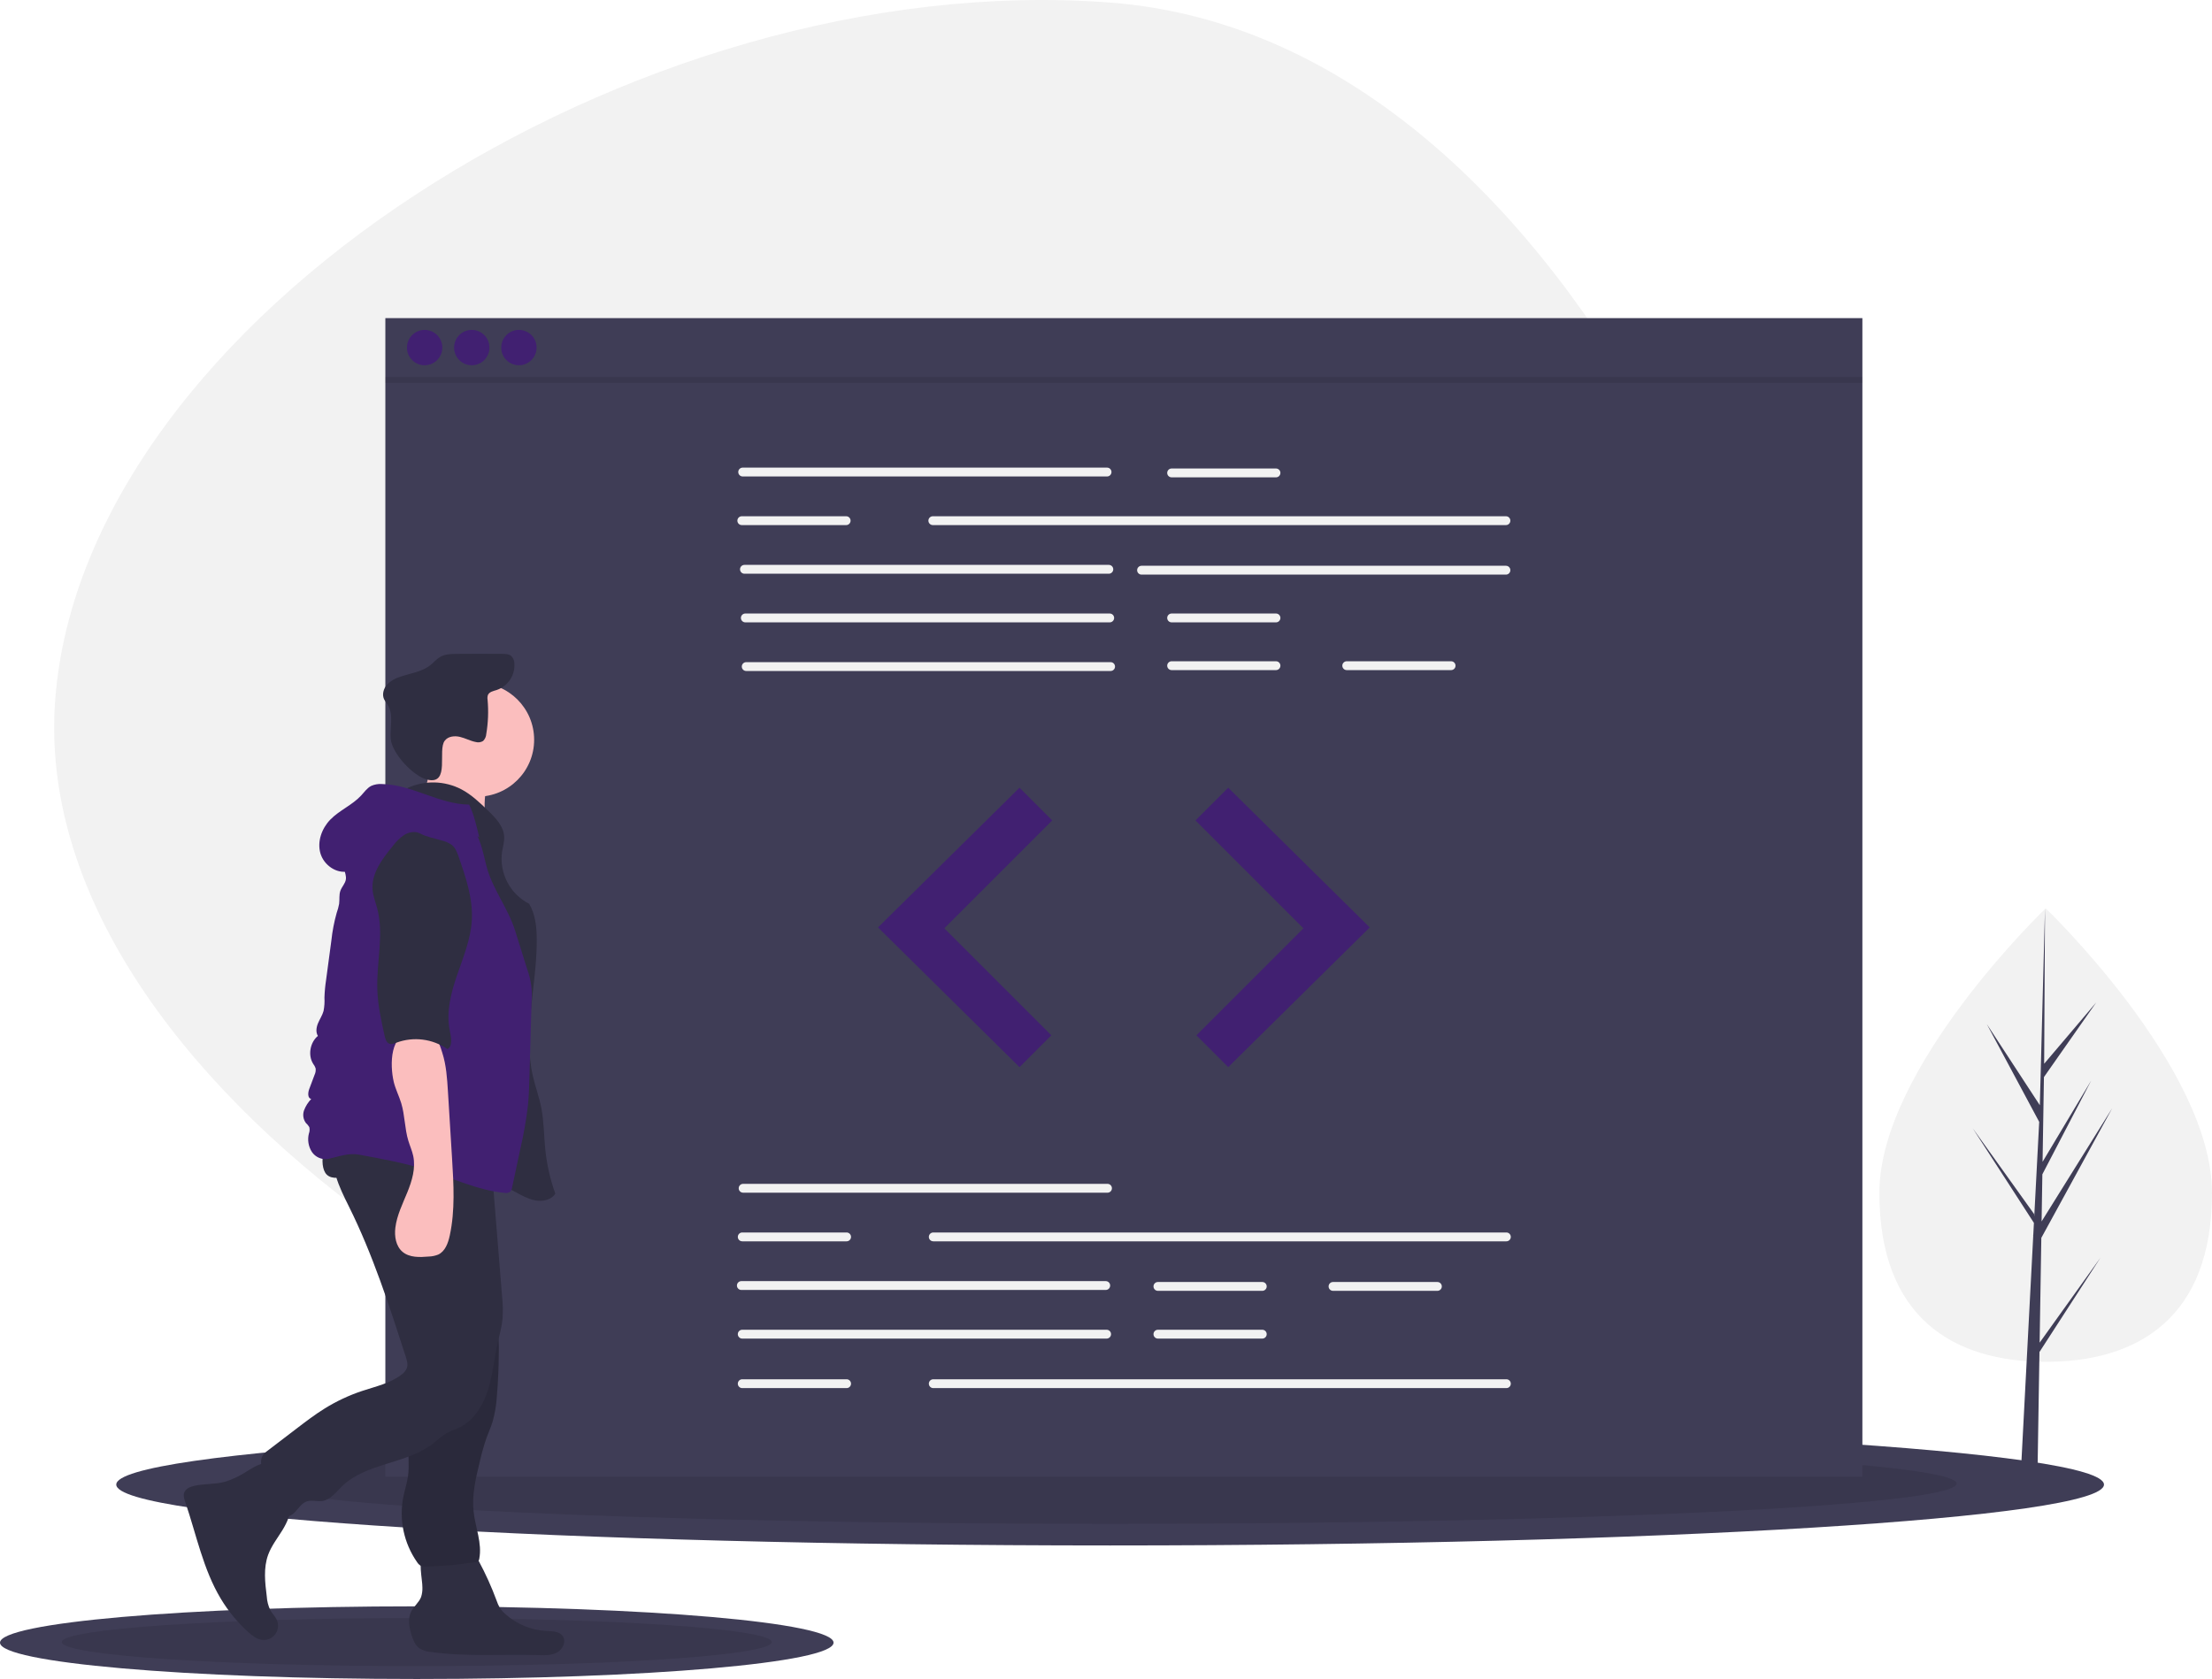
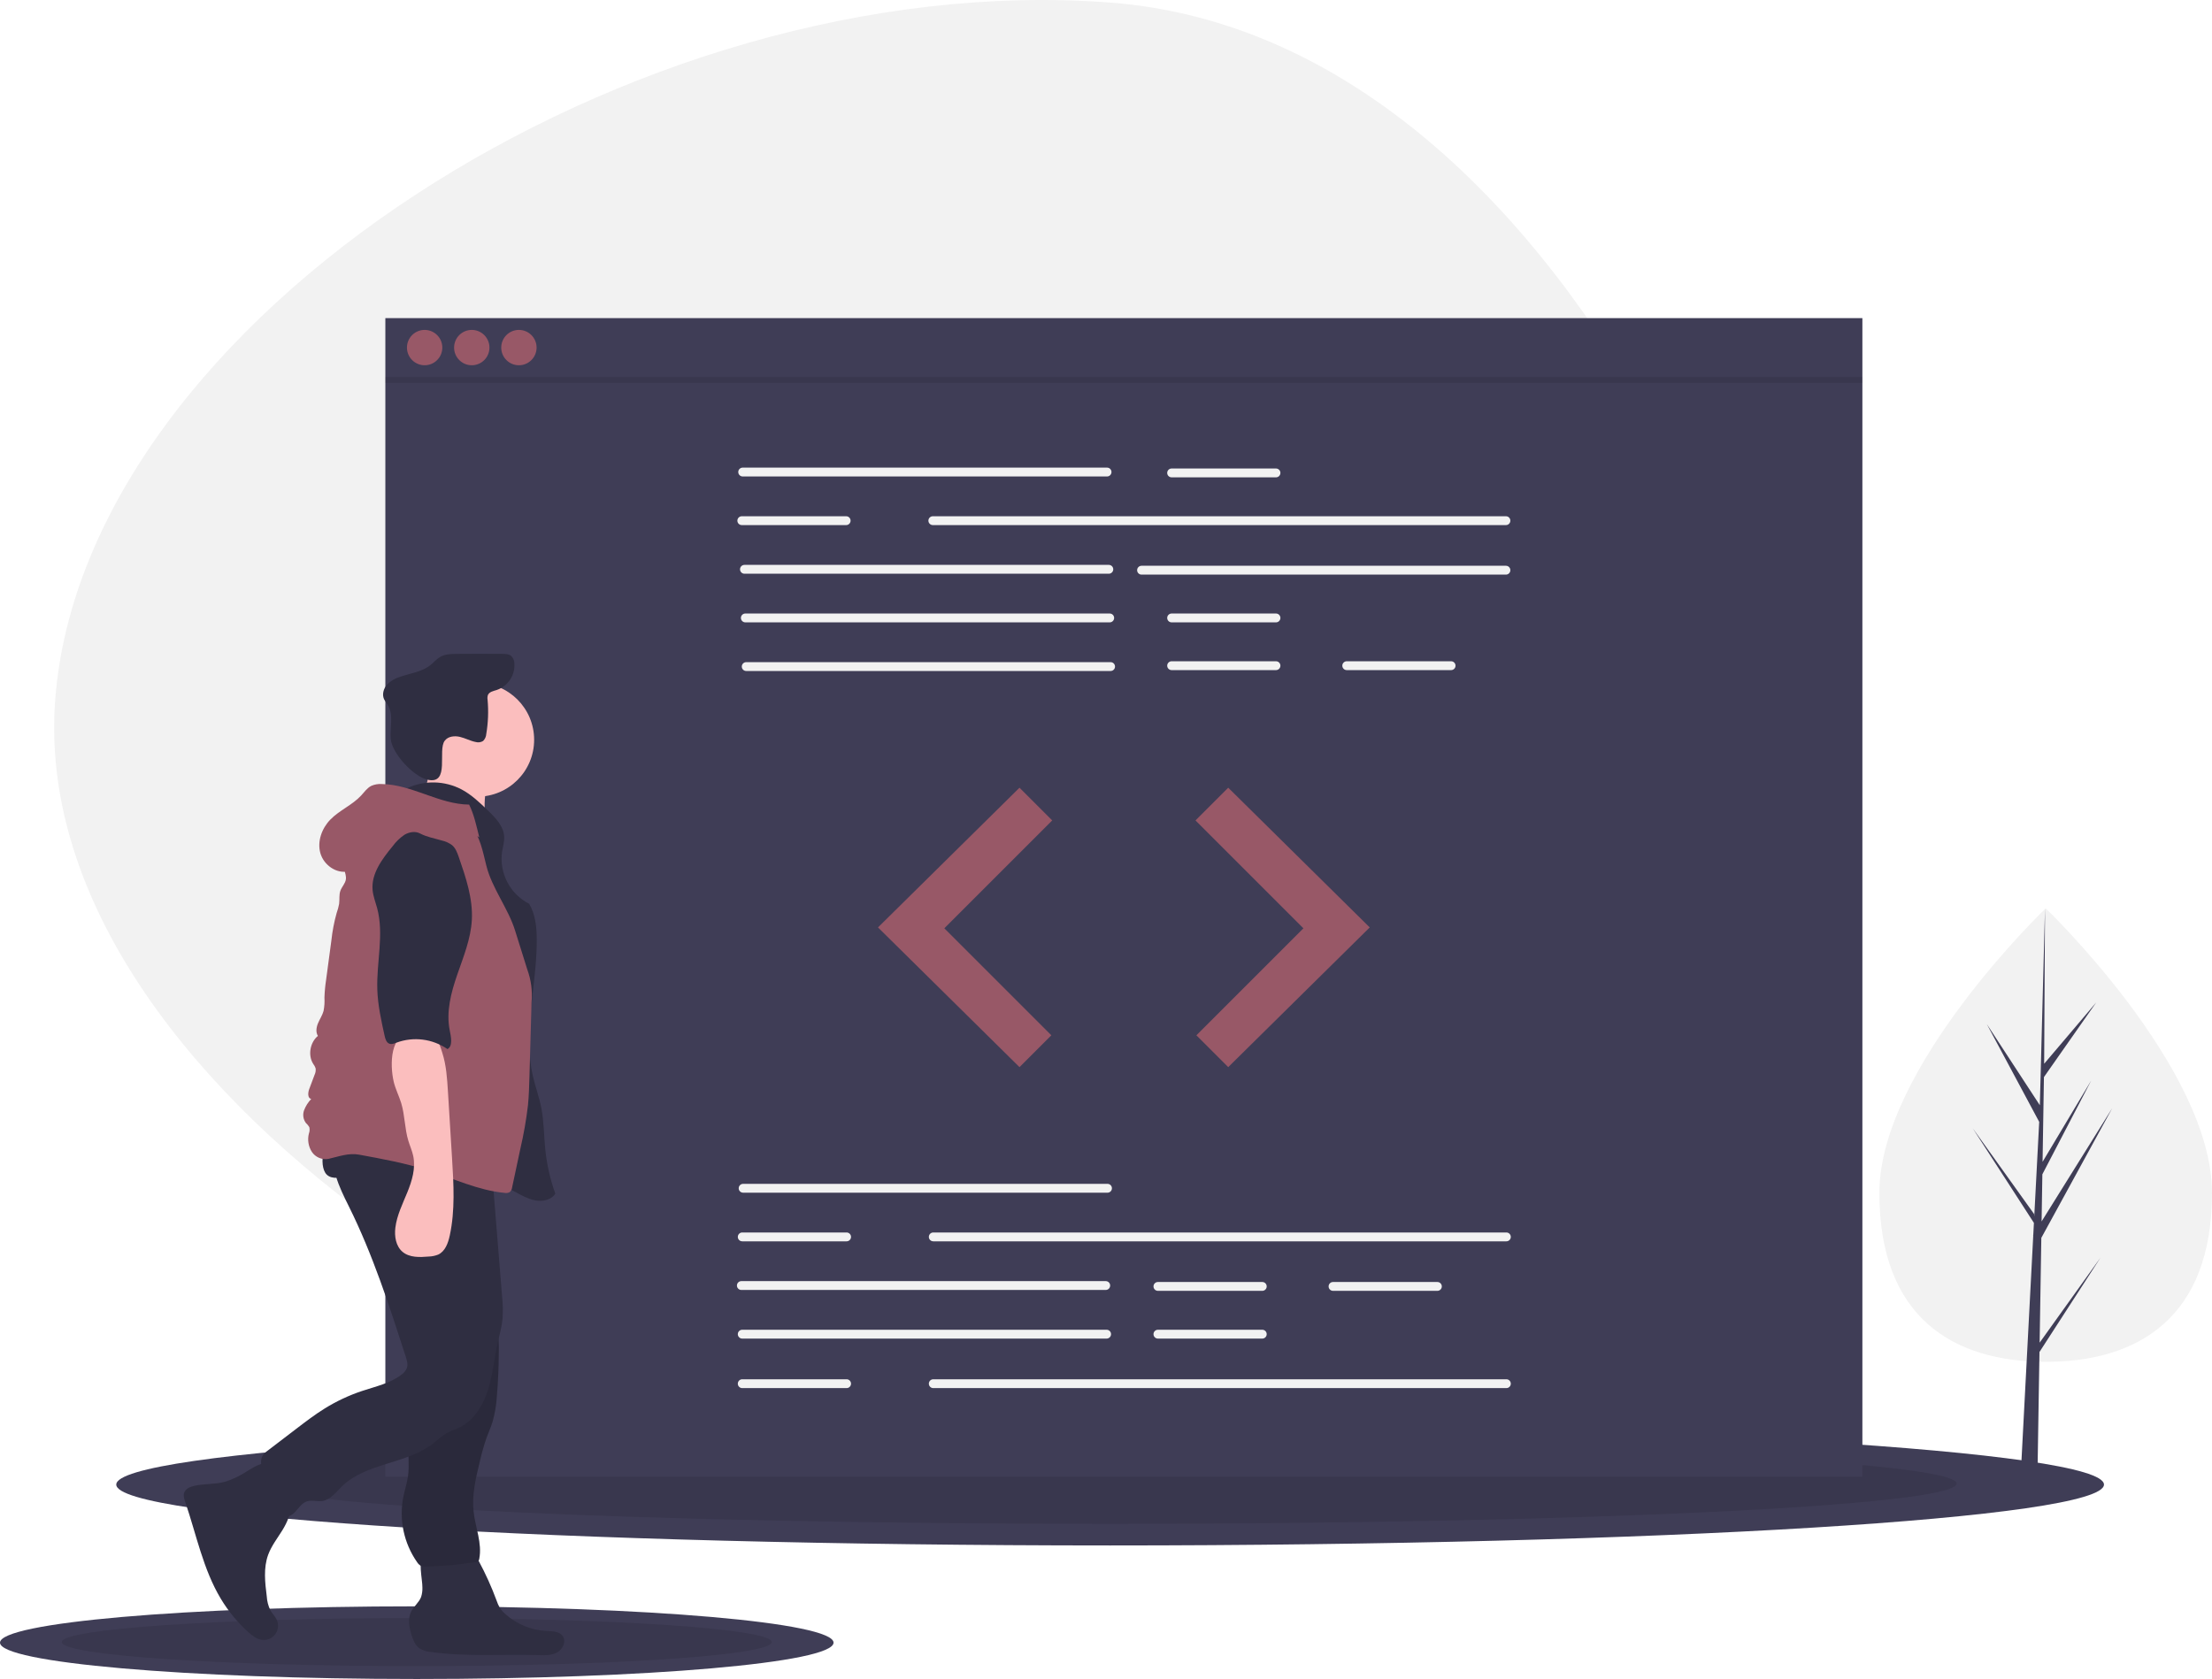
<svg xmlns="http://www.w3.org/2000/svg" id="a594ac37-6d44-4297-8862-1cbd9c01c0b7" data-name="Layer 1" width="1126.194" height="855" viewBox="0 0 1126.194 855">
  <path d="M581.768,778.438C339.369,759.991,50.297,572.172,65.014,378.781S359.7,5.358,602.099,23.805,984.031,403.667,969.314,597.058,824.166,796.885,581.768,778.438Z" transform="translate(-36.90323 -22.5)" fill="#f2f2f2" />
  <ellipse cx="565.194" cy="756" rx="506" ry="31" fill="#3f3d56" />
  <ellipse cx="565.194" cy="755.5" rx="431" ry="20.5" opacity="0.1" />
  <ellipse cx="212.194" cy="836.5" rx="212.194" ry="18.5" fill="#3f3d56" />
  <ellipse cx="212.194" cy="836.202" rx="180.742" ry="12.234" opacity="0.1" />
  <rect x="196.194" y="162" width="752" height="590" fill="#3f3d56" />
  <path d="M600.541,265.129H415.024a2.251,2.251,0,1,1,0-4.503H600.541a2.251,2.251,0,0,1,0,4.503Z" transform="translate(-36.90323 -22.5)" fill="#f2f2f2" />
  <path d="M803.62,289.895H511.835a2.251,2.251,0,0,1,0-4.503H803.62a2.251,2.251,0,1,1,0,4.503Z" transform="translate(-36.90323 -22.5)" fill="#f2f2f2" />
  <path d="M601.442,314.661H415.924a2.251,2.251,0,1,1,0-4.503H601.442a2.251,2.251,0,1,1,0,4.503Z" transform="translate(-36.90323 -22.5)" fill="#f2f2f2" />
  <path d="M803.62,315.111H618.102a2.251,2.251,0,0,1,0-4.503H803.62a2.251,2.251,0,1,1,0,4.503Z" transform="translate(-36.90323 -22.5)" fill="#f2f2f2" />
  <path d="M601.892,339.426H416.374a2.251,2.251,0,0,1,0-4.503H601.892a2.251,2.251,0,1,1,0,4.503Z" transform="translate(-36.90323 -22.5)" fill="#f2f2f2" />
  <path d="M602.342,364.192H416.825a2.251,2.251,0,0,1,0-4.503H602.342a2.251,2.251,0,1,1,0,4.503Z" transform="translate(-36.90323 -22.5)" fill="#f2f2f2" />
  <path d="M686.546,265.579H633.412a2.251,2.251,0,0,1,0-4.503h53.134a2.251,2.251,0,1,1,0,4.503Z" transform="translate(-36.90323 -22.5)" fill="#f2f2f2" />
  <path d="M686.546,339.426H633.412a2.251,2.251,0,0,1,0-4.503h53.134a2.251,2.251,0,1,1,0,4.503Z" transform="translate(-36.90323 -22.5)" fill="#f2f2f2" />
  <path d="M686.546,363.742H633.412a2.251,2.251,0,1,1,0-4.503h53.134a2.251,2.251,0,1,1,0,4.503Z" transform="translate(-36.90323 -22.5)" fill="#f2f2f2" />
  <path d="M775.702,363.742H722.569a2.251,2.251,0,0,1,0-4.503h53.134a2.251,2.251,0,1,1,0,4.503Z" transform="translate(-36.90323 -22.5)" fill="#f2f2f2" />
  <path d="M467.707,289.895H414.573a2.251,2.251,0,0,1,0-4.503h53.134a2.251,2.251,0,0,1,0,4.503Z" transform="translate(-36.90323 -22.5)" fill="#f2f2f2" />
  <path d="M600.766,629.861H415.249a2.251,2.251,0,0,1,0-4.503H600.766a2.251,2.251,0,0,1,0,4.503Z" transform="translate(-36.90323 -22.5)" fill="#f2f2f2" />
  <path d="M599.866,679.392H414.348a2.251,2.251,0,1,1,0-4.503H599.866a2.251,2.251,0,0,1,0,4.503Z" transform="translate(-36.90323 -22.5)" fill="#f2f2f2" />
  <path d="M600.316,704.158H414.798a2.251,2.251,0,1,1,0-4.503H600.316a2.251,2.251,0,1,1,0,4.503Z" transform="translate(-36.90323 -22.5)" fill="#f2f2f2" />
  <path d="M679.566,679.842H626.433a2.251,2.251,0,0,1,0-4.503h53.134a2.251,2.251,0,0,1,0,4.503Z" transform="translate(-36.90323 -22.5)" fill="#f2f2f2" />
  <path d="M679.566,704.158H626.433a2.251,2.251,0,0,1,0-4.503h53.134a2.251,2.251,0,1,1,0,4.503Z" transform="translate(-36.90323 -22.5)" fill="#f2f2f2" />
  <path d="M768.723,679.842H715.589a2.251,2.251,0,1,1,0-4.503h53.134a2.251,2.251,0,0,1,0,4.503Z" transform="translate(-36.90323 -22.5)" fill="#f2f2f2" />
  <path d="M803.845,654.626H512.06a2.251,2.251,0,0,1,0-4.503H803.845a2.251,2.251,0,0,1,0,4.503Z" transform="translate(-36.90323 -22.5)" fill="#f2f2f2" />
  <path d="M467.932,654.626H414.798a2.251,2.251,0,0,1,0-4.503H467.932a2.251,2.251,0,0,1,0,4.503Z" transform="translate(-36.90323 -22.5)" fill="#f2f2f2" />
  <path d="M803.845,729.374H512.06a2.251,2.251,0,1,1,0-4.503H803.845a2.251,2.251,0,0,1,0,4.503Z" transform="translate(-36.90323 -22.5)" fill="#f2f2f2" />
  <path d="M467.932,729.374H414.798a2.251,2.251,0,1,1,0-4.503H467.932a2.251,2.251,0,1,1,0,4.503Z" transform="translate(-36.90323 -22.5)" fill="#f2f2f2" />
-   <polygon points="519.06 401.13 447.014 472.275 519.06 543.42 535.27 527.21 480.786 472.725 535.72 417.79 519.06 401.13" fill="#412071" />
-   <polygon points="625.327 401.13 697.373 472.275 625.327 543.42 609.117 527.21 663.602 472.725 608.667 417.79 625.327 401.13" fill="#412071" />
-   <circle cx="216.194" cy="177" r="9" fill="#412071" />
-   <circle cx="240.194" cy="177" r="9" fill="#412071" />
-   <circle cx="264.194" cy="177" r="9" fill="#412071" />
+   <polygon points="519.06 401.13 447.014 472.275 519.06 543.42 535.27 527.21 480.786 472.725 535.72 417.79 519.06 401.13" fill="#985867" />
+   <polygon points="625.327 401.13 697.373 472.275 625.327 543.42 609.117 527.21 663.602 472.725 608.667 417.79 625.327 401.13" fill="#985867" />
+   <circle cx="216.194" cy="177" r="9" fill="#985867" />
+   <circle cx="240.194" cy="177" r="9" fill="#985867" />
+   <circle cx="264.194" cy="177" r="9" fill="#985867" />
  <rect x="196.194" y="192" width="752" height="3" opacity="0.1" />
  <path d="M1163.097,629.954c0,63.771-37.911,86.038-84.676,86.038s-84.676-22.266-84.676-86.038,84.676-144.898,84.676-144.898S1163.097,566.182,1163.097,629.954Z" transform="translate(-36.90323 -22.5)" fill="#f2f2f2" />
  <polygon points="1038.433 683.736 1039.3 630.365 1075.391 564.338 1039.436 621.993 1039.826 597.995 1064.699 550.226 1039.929 591.645 1039.929 591.645 1040.63 548.484 1067.265 510.453 1040.74 541.697 1041.178 462.556 1038.425 567.325 1038.651 563.003 1011.571 521.552 1038.217 571.3 1035.694 619.503 1035.619 618.223 1004.4 574.602 1035.524 622.743 1035.209 628.771 1035.152 628.862 1035.178 629.357 1028.776 751.653 1037.329 751.653 1038.355 688.485 1069.404 640.461 1038.433 683.736" fill="#3f3d56" />
  <path d="M159.525,773.591a43.126,43.126,0,0,1-8.178,3.503c-5.079,1.387-10.507.878-15.637,2.063-2.1.485-4.386,1.499-5.054,3.549-.49,1.503.043,3.127.553,4.623,5.669,16.62,9.085,34.266,18.125,49.321a74.641,74.641,0,0,0,13.993,16.988c2.055,1.852,4.384,3.664,7.135,3.955a7.248,7.248,0,0,0,7.371-10.182c-.811-1.801-2.317-3.196-3.289-4.916a18.757,18.757,0,0,1-1.819-6.991c-.893-7.108-1.754-14.538.709-21.265,1.652-4.512,4.682-8.359,7.206-12.447s4.622-8.772,4.06-13.544c-.383-3.257-1.972-6.237-3.65-9.054-1.681-2.823-5.005-10.408-8.383-11.35C169.16,766.864,162.583,772.024,159.525,773.591Z" transform="translate(-36.90323 -22.5)" fill="#2f2e41" />
  <path d="M251.96,831a14.019,14.019,0,0,1-.663,4.745c-1.058,2.793-3.681,4.706-5.036,7.367-1.885,3.701-1.031,8.174.218,12.135.783,2.483,1.81,5.067,3.912,6.603a12.893,12.893,0,0,0,5.954,1.907c18.036,2.496,36.358,1.064,54.559,1.587,3.317.095,6.829.211,9.725-1.41s4.686-5.697,2.717-8.368c-1.769-2.399-5.265-2.376-8.242-2.518a33.912,33.912,0,0,1-20.913-8.615,15.112,15.112,0,0,1-2.933-3.377,20.753,20.753,0,0,1-1.534-3.518,156.799,156.799,0,0,0-9.084-20.119c-.979-1.815-2.087-3.705-3.906-4.676a10.323,10.323,0,0,0-4.239-.926c-4.536-.294-16.283-1.838-19.791,1.69C249.461,816.768,252.032,826.86,251.96,831Z" transform="translate(-36.90323 -22.5)" fill="#2f2e41" />
  <circle cx="242.971" cy="376.72" r="28.975" fill="#fbbebe" />
  <path d="M253.709,423.146c-1.723,4.614-4.647,8.947-8.9,11.43l40.075,8.175a42.453,42.453,0,0,1-.562-17.869,10.3,10.3,0,0,0,.24-4.409c-.754-2.907-4.026-4.307-6.955-4.974-7.314-1.667-13.782-2.561-20.579-5.792C254.95,413.263,255.241,419.045,253.709,423.146Z" transform="translate(-36.90323 -22.5)" fill="#fbbebe" />
  <path d="M244.474,423.727a31.338,31.338,0,0,1,27.313.714c5.138,2.707,9.392,6.794,13.572,10.826,3.853,3.717,7.962,7.972,8.236,13.319.132,2.59-.676,5.123-1.084,7.684a25.766,25.766,0,0,0,13.78,26.469c3.184,5.303,3.841,11.729,3.889,17.914.185,23.436-7.209,47.161-1.93,69.995,1.239,5.361,3.162,10.554,4.232,15.951,1.387,6.991,1.318,14.18,2.044,21.27a95.266,95.266,0,0,0,5.113,22.495c-1.744,2.774-5.374,3.837-8.642,3.613s-6.325-1.643-9.242-3.136c-14.123-7.227-27.059-16.757-41.687-22.9-9.678-4.064-19.987-6.595-29.376-11.288s-18.12-12.142-20.99-22.238c-1.241-4.365-1.318-8.965-1.385-13.503-.285-19.114-.55-38.436,3.61-57.094,3.669-16.454,10.741-32.194,12.284-48.981.502-5.464.513-11.314,3.566-15.873C232.091,432.52,241.409,430.851,244.474,423.727Z" transform="translate(-36.90323 -22.5)" fill="#2f2e41" />
  <path d="M263.395,399.629c1.707-2.227,5-2.531,7.728-1.872s5.243,2.064,7.997,2.599a4.675,4.675,0,0,0,3.743-.526,5.444,5.444,0,0,0,1.615-3.57,68.163,68.163,0,0,0,.671-17.38,5.147,5.147,0,0,1,.159-2.437c.682-1.643,2.763-2.035,4.462-2.562a13.316,13.316,0,0,0,9.013-13.633,5.421,5.421,0,0,0-1.657-3.741c-1.175-.958-2.82-1.016-4.336-1.029q-11.683-.094-23.367.006c-2.883.025-5.91.096-8.409,1.533-1.848,1.063-3.222,2.773-4.88,4.112-4.326,3.491-10.178,4.201-15.441,5.991a15.308,15.308,0,0,0-6.768,4.036c-1.75,2-2.592,4.973-1.493,7.393a26.252,26.252,0,0,0,1.887,2.904c3.105,4.964,1.038,11.403,1.501,17.24.579,7.288,11.365,19.112,18.679,20.836C266.308,422.311,259.486,404.414,263.395,399.629Z" transform="translate(-36.90323 -22.5)" fill="#2f2e41" />
  <path d="M247.037,719.183c.745,5.322,1.701,10.662,1.445,16.029-.357,7.494-3.059,14.714-3.559,22.199-.373,5.591.49,11.242-.287,16.791-.497,3.553-1.656,6.978-2.373,10.494a43.395,43.395,0,0,0,6.973,33.265,5.448,5.448,0,0,0,2.023,1.961,5.714,5.714,0,0,0,2.508.332,179.947,179.947,0,0,0,25.17-2.287,2.414,2.414,0,0,0,1.616-.713,2.266,2.266,0,0,0,.351-.954c1.544-7.936-1.977-15.893-2.872-23.928-.956-8.58,1.103-17.177,3.146-25.565a113.548,113.548,0,0,1,3.467-12.228c.988-2.697,2.181-5.321,3.037-8.063a61.46,61.46,0,0,0,2.202-13.203q.892-10.575.945-21.199a88.958,88.958,0,0,0-1.665-20.01c-1.878-8.338-5.724-16.081-9.536-23.73a15.029,15.029,0,0,0-5.618,2.67,125.38,125.38,0,0,1-15.35,8.481c-3.567,1.657-10.522,2.833-12.786,6.286-2.232,3.405-.792,10.351-.621,14.106Q245.694,709.584,247.037,719.183Z" transform="translate(-36.90323 -22.5)" fill="#2f2e41" />
  <path d="M247.037,719.183c.745,5.322,1.701,10.662,1.445,16.029-.357,7.494-3.059,14.714-3.559,22.199-.373,5.591.49,11.242-.287,16.791-.497,3.553-1.656,6.978-2.373,10.494a43.395,43.395,0,0,0,6.973,33.265,5.448,5.448,0,0,0,2.023,1.961,5.714,5.714,0,0,0,2.508.332,179.947,179.947,0,0,0,25.17-2.287,2.414,2.414,0,0,0,1.616-.713,2.266,2.266,0,0,0,.351-.954c1.544-7.936-1.977-15.893-2.872-23.928-.956-8.58,1.103-17.177,3.146-25.565a113.548,113.548,0,0,1,3.467-12.228c.988-2.697,2.181-5.321,3.037-8.063a61.46,61.46,0,0,0,2.202-13.203q.892-10.575.945-21.199a88.958,88.958,0,0,0-1.665-20.01c-1.878-8.338-5.724-16.081-9.536-23.73a15.029,15.029,0,0,0-5.618,2.67,125.38,125.38,0,0,1-15.35,8.481c-3.567,1.657-10.522,2.833-12.786,6.286-2.232,3.405-.792,10.351-.621,14.106Q245.694,709.584,247.037,719.183Z" transform="translate(-36.90323 -22.5)" opacity="0.1" />
  <path d="M207.864,605.518c-3.848,10.359,1.808,21.554,6.722,31.452,12.106,24.386,20.513,50.407,28.874,76.317.626,1.941,1.252,4.058.554,5.974a7.825,7.825,0,0,1-2.822,3.347c-5.765,4.379-13.107,5.939-19.975,8.23a90.184,90.184,0,0,0-18.943,8.88c-4.977,3.084-9.639,6.644-14.292,10.197l-14.812,11.312a9.903,9.903,0,0,0-2.476,2.397c-1.429,2.241-.843,5.167-.132,7.728a131.432,131.432,0,0,0,7.252,19.792,6.911,6.911,0,0,0,2.63,3.447c2.312,1.242,5.14-.405,6.905-2.347s3.292-4.359,5.781-5.193c2.486-.833,5.222.176,7.818-.189,4.199-.589,6.986-4.457,10.013-7.426,12.365-12.131,33.01-11.251,46.612-21.977a59.228,59.228,0,0,1,6.231-4.868c2.3-1.359,4.907-2.105,7.293-3.307,7.257-3.654,11.819-11.209,14.262-18.957s3.141-15.928,4.897-23.861c.908-4.101,2.103-8.158,2.507-12.338a66.094,66.094,0,0,0-.253-11.666L287.604,621.748c-.4-4.943-.8-9.892-1.576-14.791-14.577.521-29.143,1.108-43.728,1.28C230.695,608.374,218.876,609.186,207.864,605.518Z" transform="translate(-36.90323 -22.5)" fill="#2f2e41" />
  <path d="M202.506,619.721c1.977,3.18,6.79,3.114,10.104,1.371s5.889-4.673,9.211-6.401c4.464-2.323,9.746-2.235,14.776-2.093,7.964.225,16.025.464,23.687,2.647,7.925,2.257,15.64,6.603,23.834,5.736,1.426-.151,2.985-.56,3.761-1.766a5.544,5.544,0,0,0,.62-2.836l.268-7.159a6.464,6.464,0,0,0-.57-3.625,6.082,6.082,0,0,0-2.716-2.079c-11.663-5.646-24.965-6.697-37.915-7.141q-9.875-.338-19.757-.278c-5.591.034-12.303-.775-17.739.719C202.774,598.82,198.805,613.769,202.506,619.721Z" transform="translate(-36.90323 -22.5)" fill="#2f2e41" />
-   <path d="M275.742,432.226c-15.282-.135-29.131-10.223-44.412-10.468a11.514,11.514,0,0,0-5.393.93c-2.129,1.073-3.529,3.147-5.147,4.898-4.518,4.893-11.061,7.505-15.703,12.281-4.352,4.478-6.773,11.15-5.055,17.153s8.204,10.608,14.279,9.165A36.801,36.801,0,0,1,228.65,446.706a72.887,72.887,0,0,1,11.205-5.882c6.868-3.112,14.548-6.283,21.718-3.95a30.638,30.638,0,0,1,7.409,4.04l11.954,8.03C279.543,443.45,278.29,437.288,275.742,432.226Z" transform="translate(-36.90323 -22.5)" fill="#412071" />
-   <path d="M212.552,460.874c-2.029,2.532.894,6.2.447,9.413-.297,2.135-2.054,3.765-2.786,5.793-.758,2.1-.356,4.427-.643,6.641a28.489,28.489,0,0,1-1.275,4.73,84.975,84.975,0,0,0-2.686,14.026l-2.675,19.976a75.681,75.681,0,0,0-.846,9.078,27.107,27.107,0,0,1-.452,6.787c-.592,2.183-1.904,4.093-2.786,6.175s-1.291,4.602-.099,6.524c-3.991,3.325-5.178,9.854-2.387,14.235a7.899,7.899,0,0,1,1.23,2.265,5.82,5.82,0,0,1-.542,3.34l-2.705,7.207c-.692,1.845-.911,4.653,1.014,5.074a17.006,17.006,0,0,0-3.651,5.767,6.866,6.866,0,0,0,.972,6.506,8.289,8.289,0,0,1,1.694,2.056,5.473,5.473,0,0,1-.196,3.243,11.906,11.906,0,0,0,1.473,9.333,8.371,8.371,0,0,0,8.418,3.609c5.41-1.22,10.272-3.147,15.728-2.146,11.746,2.155,23.53,4.32,34.906,7.952,12.984,4.145,25.556,10.224,39.126,11.5a3.798,3.798,0,0,0,2.617-.407,3.931,3.931,0,0,0,1.21-2.488q2.097-9.832,4.194-19.665a202.363,202.363,0,0,0,3.855-22.028c.477-4.781.614-9.589.749-14.392l1.081-38.231a38.197,38.197,0,0,0-2.2-16.62l-6.217-19.848c-3.548-11.327-11.688-21.371-14.586-32.882-1.834-7.285-3.189-15.103-8.108-20.781-7.012-8.095-19.145-9.354-29.764-7.962-4.797.629-9.636,1.714-13.785,4.202-4.798,2.877-8.333,7.409-11.753,11.836C218.305,454.343,215.436,457.276,212.552,460.874Z" transform="translate(-36.90323 -22.5)" fill="#412071" />
+   <path d="M275.742,432.226c-15.282-.135-29.131-10.223-44.412-10.468a11.514,11.514,0,0,0-5.393.93c-2.129,1.073-3.529,3.147-5.147,4.898-4.518,4.893-11.061,7.505-15.703,12.281-4.352,4.478-6.773,11.15-5.055,17.153s8.204,10.608,14.279,9.165A36.801,36.801,0,0,1,228.65,446.706a72.887,72.887,0,0,1,11.205-5.882c6.868-3.112,14.548-6.283,21.718-3.95a30.638,30.638,0,0,1,7.409,4.04l11.954,8.03C279.543,443.45,278.29,437.288,275.742,432.226Z" transform="translate(-36.90323 -22.5)" fill="#985867" />
+   <path d="M212.552,460.874c-2.029,2.532.894,6.2.447,9.413-.297,2.135-2.054,3.765-2.786,5.793-.758,2.1-.356,4.427-.643,6.641a28.489,28.489,0,0,1-1.275,4.73,84.975,84.975,0,0,0-2.686,14.026l-2.675,19.976a75.681,75.681,0,0,0-.846,9.078,27.107,27.107,0,0,1-.452,6.787c-.592,2.183-1.904,4.093-2.786,6.175s-1.291,4.602-.099,6.524c-3.991,3.325-5.178,9.854-2.387,14.235a7.899,7.899,0,0,1,1.23,2.265,5.82,5.82,0,0,1-.542,3.34l-2.705,7.207c-.692,1.845-.911,4.653,1.014,5.074a17.006,17.006,0,0,0-3.651,5.767,6.866,6.866,0,0,0,.972,6.506,8.289,8.289,0,0,1,1.694,2.056,5.473,5.473,0,0,1-.196,3.243,11.906,11.906,0,0,0,1.473,9.333,8.371,8.371,0,0,0,8.418,3.609c5.41-1.22,10.272-3.147,15.728-2.146,11.746,2.155,23.53,4.32,34.906,7.952,12.984,4.145,25.556,10.224,39.126,11.5a3.798,3.798,0,0,0,2.617-.407,3.931,3.931,0,0,0,1.21-2.488q2.097-9.832,4.194-19.665a202.363,202.363,0,0,0,3.855-22.028c.477-4.781.614-9.589.749-14.392l1.081-38.231a38.197,38.197,0,0,0-2.2-16.62l-6.217-19.848c-3.548-11.327-11.688-21.371-14.586-32.882-1.834-7.285-3.189-15.103-8.108-20.781-7.012-8.095-19.145-9.354-29.764-7.962-4.797.629-9.636,1.714-13.785,4.202-4.798,2.877-8.333,7.409-11.753,11.836C218.305,454.343,215.436,457.276,212.552,460.874Z" transform="translate(-36.90323 -22.5)" fill="#985867" />
  <path d="M237.347,573.323c.875,3.773,2.712,7.251,3.837,10.957,1.884,6.209,1.724,12.896,3.605,19.106.789,2.606,1.933,5.109,2.5,7.773,1.321,6.211-.608,12.636-3.003,18.516s-5.313,11.678-6.091,17.98c-.548,4.438.239,9.45,3.66,12.331,3.552,2.99,8.713,2.788,13.339,2.39a14.016,14.016,0,0,0,4.841-1.008c3.538-1.674,5.028-5.86,5.855-9.685,2.771-12.819,1.98-26.106,1.174-39.197l-2.106-34.234c-.405-6.591-.84-13.318-2.871-19.646-.739-2.302-2.026-6.954-4.129-8.424-2.083-1.456-8.03-1.521-10.609-1.642C235.251,547.97,235.387,564.856,237.347,573.323Z" transform="translate(-36.90323 -22.5)" fill="#fbbebe" />
  <path d="M250.751,446.923c-2.471-1.294-5.584-.736-7.972.704a24.568,24.568,0,0,0-5.972,5.798c-5.339,6.517-10.991,13.995-10.199,22.382.297,3.145,1.501,6.121,2.317,9.172,3.579,13.38-.379,27.53.075,41.373.262,7.999,2.003,15.866,3.736,23.679.354,1.595.92,3.44,2.463,3.977,1.159.403,2.41-.115,3.557-.551A28.371,28.371,0,0,1,264.721,556.731c2.865-1.529,1.791-6.363,1.149-9.546-1.908-9.458.682-19.214,3.828-28.335s6.911-18.23,7.432-27.865c.591-10.916-3.029-21.571-6.6-31.903-.779-2.255-1.631-4.62-3.439-6.178a13.665,13.665,0,0,0-5.203-2.377C258.096,449.406,254.255,448.758,250.751,446.923Z" transform="translate(-36.90323 -22.5)" fill="#2f2e41" />
</svg>
